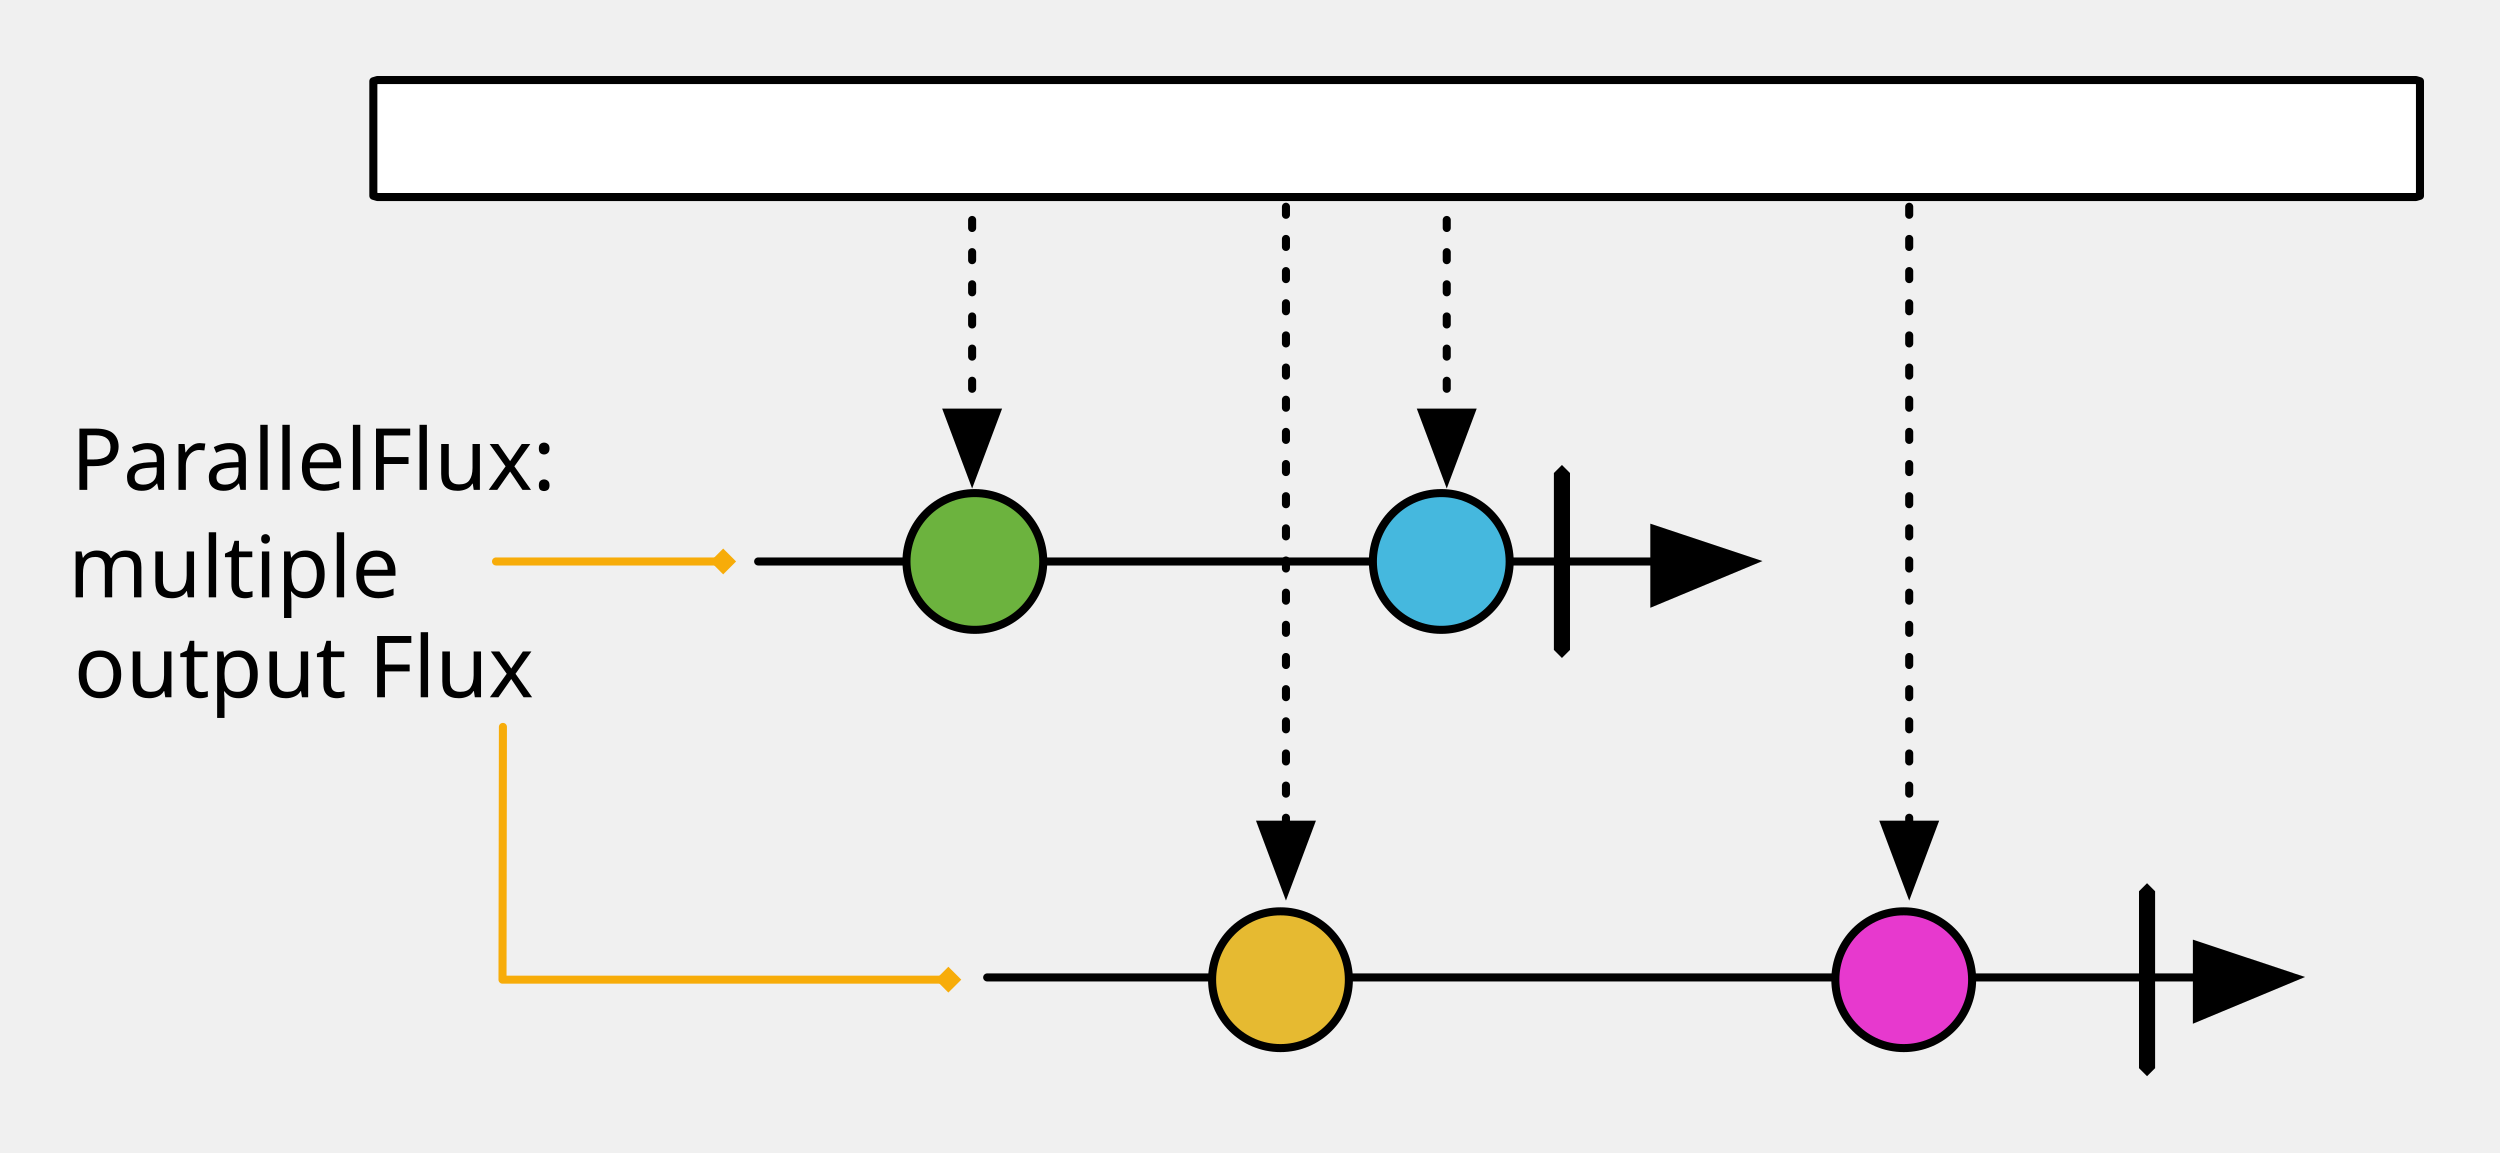
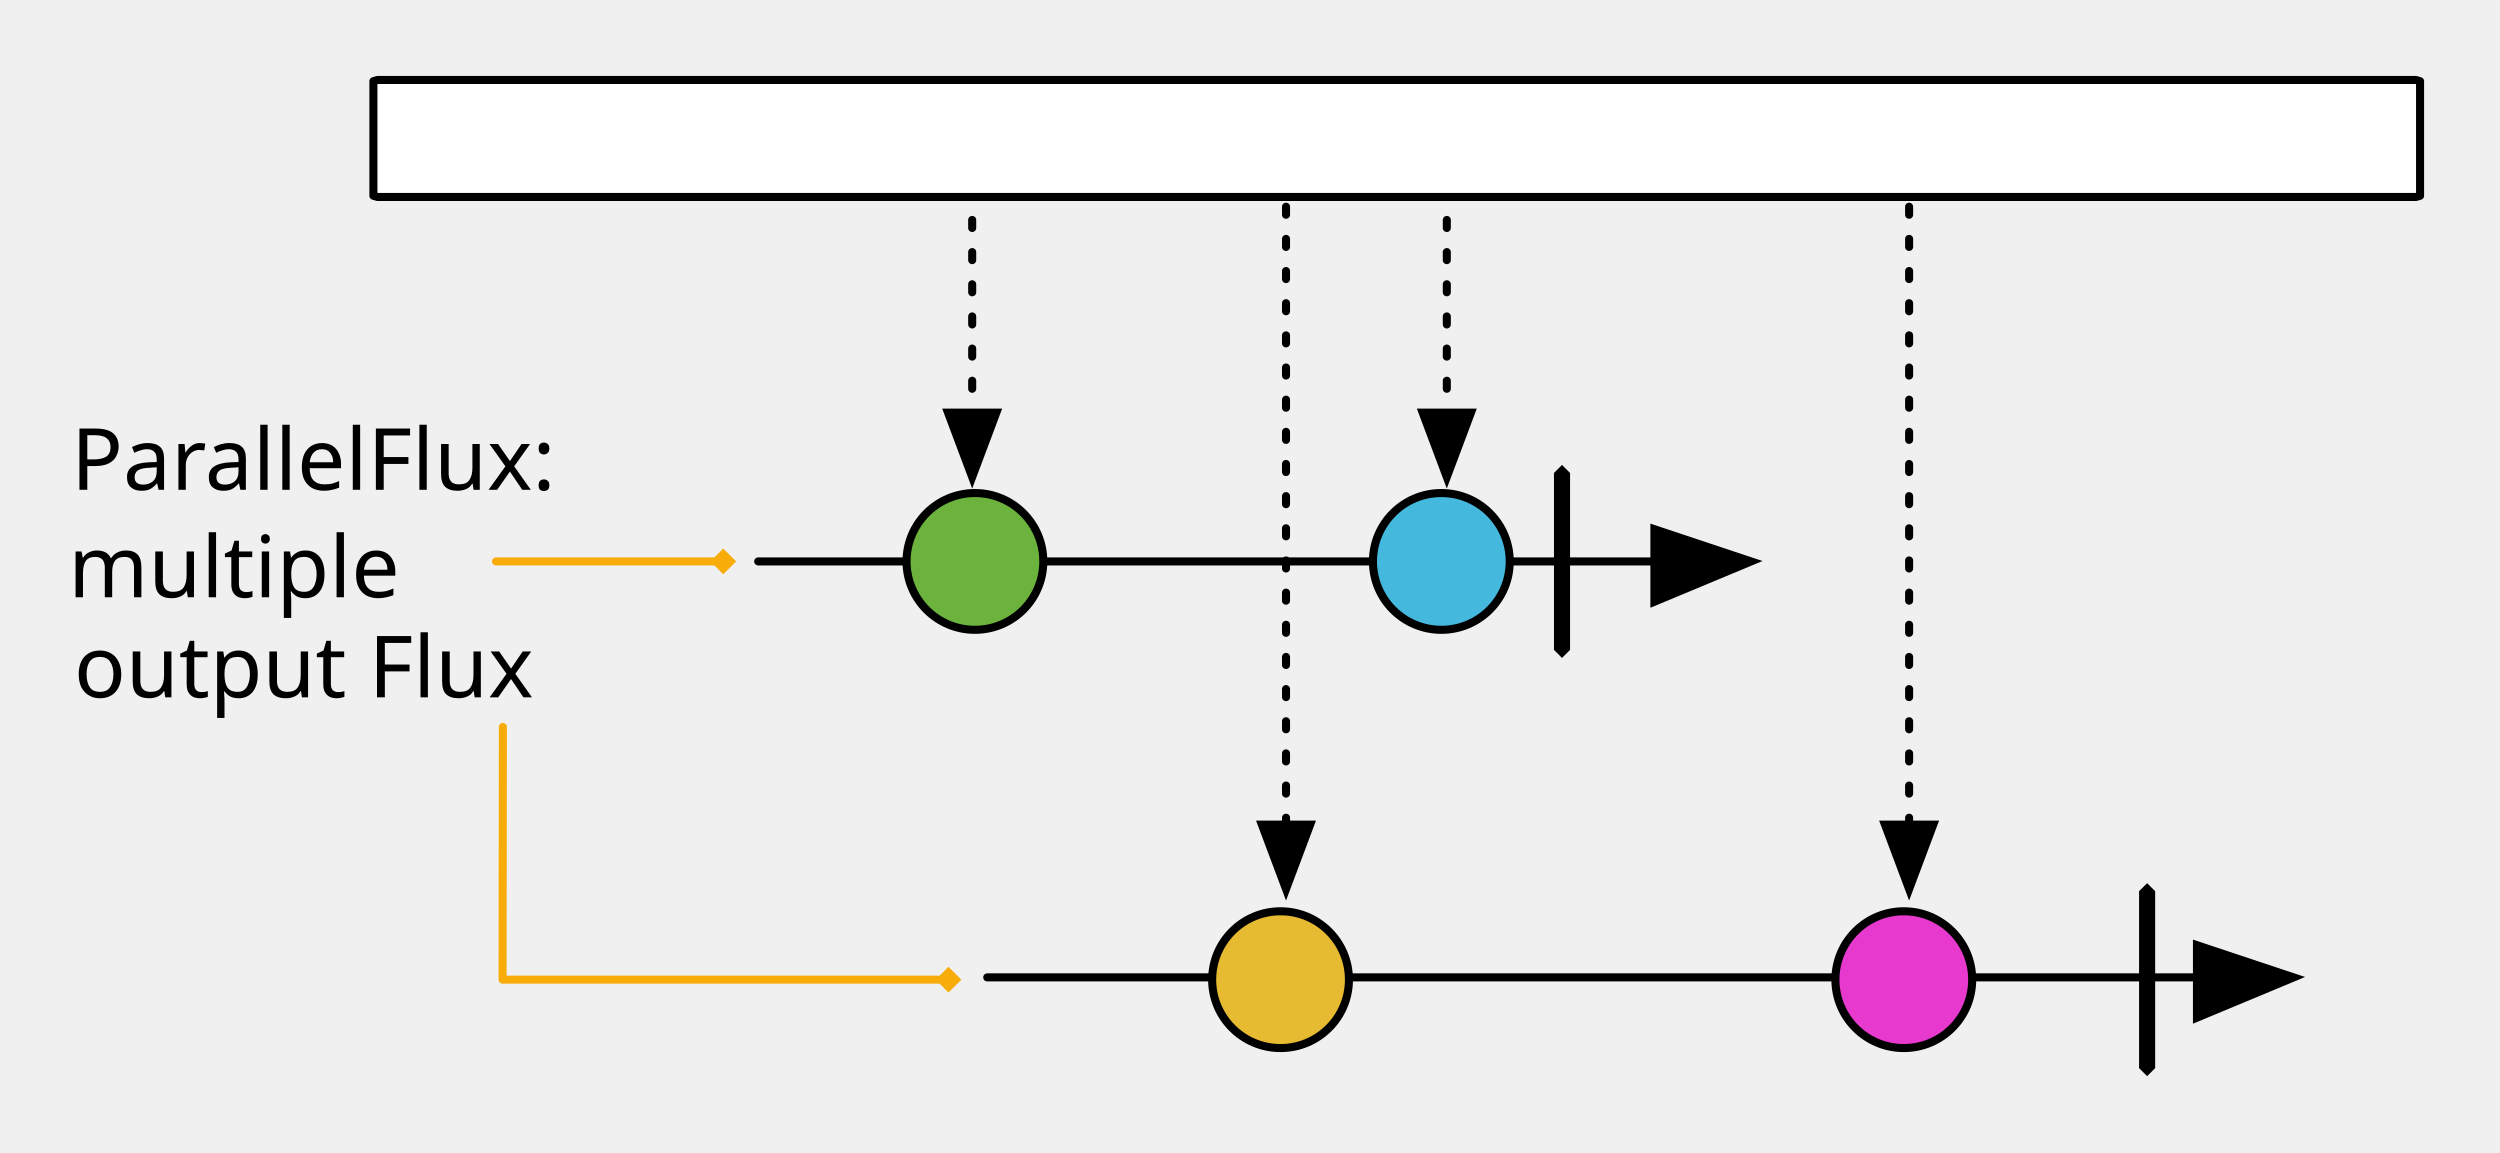
- <svg xmlns="http://www.w3.org/2000/svg" width="164.5mm" height="75.815mm" viewBox="0 0 164.5 75.815" version="1.1" id="svg1251">
+ <svg xmlns="http://www.w3.org/2000/svg" width="621.73" height="286.54" viewBox="0 0 164.5 75.81" version="1.1" id="svg1251">
  <defs id="defs1245">
-     <marker orient="auto" overflow="visible" markerUnits="strokeWidth" id="FilledArrow_Marker-2-4-7-7" stroke-miterlimit="10" viewBox="-1 -6 14 12" markerWidth="14" markerHeight="12" color="#000000" stroke-linejoin="miter">
+     <marker orient="auto" overflow="visible" markerUnits="strokeWidth" id="FilledArrow_Marker-2-4-7-7" stroke-miterlimit="10" viewBox="-1 -6 14 12" markerWidth="14" markerHeight="12" color="#000" stroke-linejoin="miter">
      <g id="g4-2-4-2">
-         <path d="M 12,0 0,-4 v 9 z" id="path2-4-5-0" fill="currentColor" stroke="currentColor" stroke-width="1" />
+         <path d="M12 0L0-4v9z" id="path2-4-5-0" fill="currentColor" stroke="currentColor" stroke-width="1" />
      </g>
    </marker>
-     <marker orient="auto" overflow="visible" markerUnits="strokeWidth" id="FilledArrow_Marker_2-143-6-6" stroke-miterlimit="10" viewBox="-1 -5 11 10" markerWidth="11" markerHeight="10" color="#000000" stroke-linejoin="miter">
+     <marker orient="auto" overflow="visible" markerUnits="strokeWidth" id="FilledArrow_Marker_2-143-6-6" stroke-miterlimit="10" viewBox="-1 -5 11 10" markerWidth="11" markerHeight="10" color="#000" stroke-linejoin="miter">
      <g id="g11-38-1-1">
-         <path d="M 8,0 0,-3 v 6 z" id="path9-2-6-5" fill="currentColor" stroke="currentColor" stroke-width="1" />
+         <path d="M8 0L0-3v6z" id="path9-2-6-5" fill="currentColor" stroke="currentColor" stroke-width="1" />
      </g>
    </marker>
-     <marker orient="auto" overflow="visible" markerUnits="strokeWidth" id="marker1200" stroke-miterlimit="10" viewBox="-1 -5 11 10" markerWidth="11" markerHeight="10" color="#000000" stroke-linejoin="miter">
+     <marker orient="auto" overflow="visible" markerUnits="strokeWidth" id="marker1200" stroke-miterlimit="10" viewBox="-1 -5 11 10" markerWidth="11" markerHeight="10" color="#000" stroke-linejoin="miter">
      <g id="g1198">
-         <path d="M 8,0 0,-3 v 6 z" id="path1196" fill="currentColor" stroke="currentColor" stroke-width="1" />
+         <path d="M8 0L0-3v6z" id="path1196" fill="currentColor" stroke="currentColor" stroke-width="1" />
      </g>
    </marker>
-     <marker orient="auto" overflow="visible" markerUnits="strokeWidth" id="marker1206" stroke-miterlimit="10" viewBox="-1 -6 14 12" markerWidth="14" markerHeight="12" color="#000000" stroke-linejoin="miter">
+     <marker orient="auto" overflow="visible" markerUnits="strokeWidth" id="marker1206" stroke-miterlimit="10" viewBox="-1 -6 14 12" markerWidth="14" markerHeight="12" color="#000" stroke-linejoin="miter">
      <g id="g1204">
-         <path d="M 12,0 0,-4 v 9 z" id="path1202" fill="currentColor" stroke="currentColor" stroke-width="1" />
+         <path d="M12 0L0-4v9z" id="path1202" fill="currentColor" stroke="currentColor" stroke-width="1" />
      </g>
    </marker>
-     <marker orient="auto" overflow="visible" markerUnits="strokeWidth" id="marker1212" stroke-miterlimit="10" viewBox="-1 -5 11 10" markerWidth="11" markerHeight="10" color="#000000" stroke-linejoin="miter">
+     <marker orient="auto" overflow="visible" markerUnits="strokeWidth" id="marker1212" stroke-miterlimit="10" viewBox="-1 -5 11 10" markerWidth="11" markerHeight="10" color="#000" stroke-linejoin="miter">
      <g id="g1210">
-         <path d="M 8,0 0,-3 v 6 z" id="path1208" fill="currentColor" stroke="currentColor" stroke-width="1" />
+         <path d="M8 0L0-3v6z" id="path1208" fill="currentColor" stroke="currentColor" stroke-width="1" />
      </g>
    </marker>
-     <marker orient="auto" overflow="visible" markerUnits="strokeWidth" id="marker1218" stroke-miterlimit="10" viewBox="-1 -5 11 10" markerWidth="11" markerHeight="10" color="#000000" stroke-linejoin="miter">
+     <marker orient="auto" overflow="visible" markerUnits="strokeWidth" id="marker1218" stroke-miterlimit="10" viewBox="-1 -5 11 10" markerWidth="11" markerHeight="10" color="#000" stroke-linejoin="miter">
      <g id="g1216">
-         <path d="M 8,0 0,-3 v 6 z" id="path1214" fill="currentColor" stroke="currentColor" stroke-width="1" />
+         <path d="M8 0L0-3v6z" id="path1214" fill="currentColor" stroke="currentColor" stroke-width="1" />
      </g>
    </marker>
-     <marker style="overflow:visible" id="marker24565-0" refX="0" refY="0" orient="auto">
-       <path transform="scale(0.2)" style="fill:#f7ac09;fill-opacity:1;fill-rule:evenodd;stroke:#f7ac09;stroke-width:1pt;stroke-opacity:1" d="M 0,-7.071 -7.071,0 0,7.071 7.071,0 Z" id="path24563-4" />
+     <marker id="marker24565-0" refX="0" refY="0" orient="auto" overflow="visible">
+       <path d="M0-1.41L-1.41 0 0 1.41 1.41 0z" id="path24563-4" fill="#f7ac09" fill-opacity="1" fill-rule="evenodd" stroke="#f7ac09" stroke-width=".2pt" stroke-opacity="1" />
    </marker>
-     <marker orient="auto" refY="0" refX="0" id="marker77867" style="overflow:visible">
-       <path id="path77865" d="M 0,-7.071 -7.071,0 0,7.071 7.071,0 Z" style="fill:#f7ac09;fill-opacity:1;fill-rule:evenodd;stroke:#f7ac09;stroke-width:1pt;stroke-opacity:1" transform="scale(0.2)" />
+     <marker orient="auto" refY="0" refX="0" id="marker77867" overflow="visible">
+       <path id="path77865" d="M0-1.41L-1.41 0 0 1.41 1.41 0z" fill="#f7ac09" fill-opacity="1" fill-rule="evenodd" stroke="#f7ac09" stroke-width=".2pt" stroke-opacity="1" />
    </marker>
  </defs>
-   <g id="layer1" transform="translate(-23.58316,-110.2592)">
-     <path style="marker-end:url(#FilledArrow_Marker-2-4-7-7)" marker-end="url(#FilledArrow_Marker-2-4-7-7)" stroke-opacity="1" stroke-dasharray="none" stroke-linejoin="round" stroke-linecap="round" stroke-width="0.53" stroke="#000000" fill-opacity="1" fill="none" d="M 73.469,147.204 H 132.439" id="line45-8" />
-     <circle stroke-opacity="1" stroke-dasharray="none" stroke-linejoin="round" stroke-linecap="round" stroke-width="0.53" stroke="#000000" fill-opacity="1" fill="#6cb33e" cx="87.729" cy="147.204" id="ellipse50-9" r="4.5" />
-     <path stroke-opacity="1" stroke-dasharray="none" stroke-width="0.26" stroke="none" fill-opacity="1" fill="#000000" d="m 126.359,140.854 0.53,0.53 v 11.64 l -0.53,0.53 -0.53,-0.53 v -11.64 z" id="path63-9" />
-     <path style="marker-end:url(#FilledArrow_Marker_2-143-6-6)" marker-end="url(#FilledArrow_Marker_2-143-6-6)" stroke-opacity="1" stroke-dasharray="0.529, 1.587" stroke-linejoin="round" stroke-linecap="round" stroke-width="0.53" stroke="#000000" fill-opacity="1" fill="none" id="path14633" d="m 87.549,124.733 v 12.676" />
-     <path stroke-opacity="1" stroke-dasharray="none" stroke-linejoin="round" stroke-linecap="round" stroke-width="0.53" stroke="#000000" fill-opacity="1" fill="#ffffff" id="path38-4-7" d="M 48.419,115.524 H 182.548 l 0.27,0.08 v 7.54 l -0.27,0.08 H 48.419 l -0.27,-0.08 v -7.54 z" />
-     <path style="marker-end:url(#FilledArrow_Marker_2-143-6-6)" marker-end="url(#FilledArrow_Marker_2-143-6-6)" stroke-opacity="1" stroke-dasharray="0.529, 1.587" stroke-linejoin="round" stroke-linecap="round" stroke-width="0.53" stroke="#000000" fill-opacity="1" fill="none" d="m 118.779,124.733 v 12.676" id="path17276" />
-     <circle stroke-opacity="1" stroke-dasharray="none" stroke-linejoin="round" stroke-linecap="round" stroke-width="0.53" stroke="#000000" fill-opacity="1" fill="#45b8de" cx="118.419" cy="147.204" id="circle17284" r="4.5" />
-     <path style="marker-end:url(#FilledArrow_Marker-2-4-7-7)" marker-end="url(#FilledArrow_Marker-2-4-7-7)" stroke-opacity="1" stroke-dasharray="none" stroke-linejoin="round" stroke-linecap="round" stroke-width="0.53" stroke="#000000" fill-opacity="1" fill="none" id="path17178" d="M 88.539,174.574 H 168.139" />
-     <path stroke-opacity="1" stroke-dasharray="none" stroke-width="0.26" stroke="none" fill-opacity="1" fill="#000000" id="path17180" d="m 164.859,168.374 0.53,0.53 v 11.64 l -0.53,0.53 -0.53,-0.53 v -11.64 z" />
-     <path style="marker-end:url(#FilledArrow_Marker_2-143-6-6)" marker-end="url(#FilledArrow_Marker_2-143-6-6)" stroke-opacity="1" stroke-dasharray="0.529, 1.587" stroke-linejoin="round" stroke-linecap="round" stroke-width="0.53" stroke="#000000" fill-opacity="1" fill="none" id="path17182" d="m 108.199,123.864 v 40.66" />
-     <circle stroke-opacity="1" stroke-dasharray="none" stroke-linejoin="round" stroke-linecap="round" stroke-width="0.53" stroke="#000000" fill-opacity="1" fill="#e6ba31" r="4.5" id="circle17184" cy="174.724" cx="107.839" />
-     <path style="marker-end:url(#FilledArrow_Marker_2-143-6-6)" marker-end="url(#FilledArrow_Marker_2-143-6-6)" stroke-opacity="1" stroke-dasharray="0.529, 1.587" stroke-linejoin="round" stroke-linecap="round" stroke-width="0.53" stroke="#000000" fill-opacity="1" fill="none" d="m 149.209,123.864 v 40.66" id="path17186" />
-     <circle stroke-opacity="1" stroke-dasharray="none" stroke-linejoin="round" stroke-linecap="round" stroke-width="0.53" stroke="#000000" fill-opacity="1" fill="#e739ce" cx="148.849" cy="174.724" id="circle17188" r="4.5" />
-     <text xml:space="preserve" style="font-style:normal;font-weight:400;font-size:10.58px;line-height:125%;font-family:sans-serif;letter-spacing:0;word-spacing:0;fill:#000000;fill-opacity:1;stroke:none;stroke-width:0.26;stroke-linecap:butt;stroke-linejoin:miter;stroke-opacity:1" x="28.262" y="142.494" font-style="normal" font-weight="400" font-size="10.58" font-family="sans-serif" letter-spacing="0" word-spacing="0" fill="#000" fill-opacity="1" stroke="none" stroke-width=".26" stroke-linecap="butt" stroke-linejoin="miter" stroke-opacity="1" id="text15355-2">
-       <tspan x="28.262" y="142.494" stroke-width="0.26" id="tspan15357-7" style="font-style:normal;font-variant:normal;font-weight:normal;font-stretch:normal;font-size:5.644px;font-family:sans-serif;-inkscape-font-specification:'sans-serif Normal';font-variant-ligatures:normal;font-variant-caps:normal;font-variant-numeric:normal;font-variant-east-asian:normal">ParallelFlux:</tspan>
+   <g id="layer1" transform="translate(-23.58 -110.26)" stroke-opacity="1" fill-opacity="1">
+     <path marker-end="url(#FilledArrow_Marker-2-4-7-7)" stroke-dasharray="none" stroke-linejoin="round" stroke-linecap="round" stroke-width=".53" stroke="#000" fill="none" d="M73.47 147.2h58.97" id="line45-8" />
+     <circle stroke-dasharray="none" stroke-linejoin="round" stroke-linecap="round" stroke-width=".53" stroke="#000" fill="#6cb33e" cx="87.73" cy="147.2" id="ellipse50-9" r="4.5" />
+     <path stroke-dasharray="none" stroke-width=".26" stroke="none" fill="#000" d="M126.36 140.85l.53.53v11.64l-.53.53-.53-.53v-11.64z" id="path63-9" />
+     <path marker-end="url(#FilledArrow_Marker_2-143-6-6)" stroke-dasharray="0.529, 1.587" stroke-linejoin="round" stroke-linecap="round" stroke-width=".53" stroke="#000" fill="none" id="path14633" d="M87.55 124.73v12.68" />
+     <path stroke-dasharray="none" stroke-linejoin="round" stroke-linecap="round" stroke-width=".53" stroke="#000" fill="#fff" id="path38-4-7" d="M48.42 115.52h134.13l.27.08v7.54l-.27.08H48.42l-.27-.08v-7.54z" />
+     <path marker-end="url(#FilledArrow_Marker_2-143-6-6)" stroke-dasharray="0.529, 1.587" stroke-linejoin="round" stroke-linecap="round" stroke-width=".53" stroke="#000" fill="none" d="M118.78 124.73v12.68" id="path17276" />
+     <circle stroke-dasharray="none" stroke-linejoin="round" stroke-linecap="round" stroke-width=".53" stroke="#000" fill="#45b8de" cx="118.42" cy="147.2" id="circle17284" r="4.5" />
+     <path marker-end="url(#FilledArrow_Marker-2-4-7-7)" stroke-dasharray="none" stroke-linejoin="round" stroke-linecap="round" stroke-width=".53" stroke="#000" fill="none" id="path17178" d="M88.54 174.57h79.6" />
+     <path stroke-dasharray="none" stroke-width=".26" stroke="none" fill="#000" id="path17180" d="M164.86 168.37l.53.53v11.64l-.53.53-.53-.53V168.9z" />
+     <path marker-end="url(#FilledArrow_Marker_2-143-6-6)" stroke-dasharray="0.529, 1.587" stroke-linejoin="round" stroke-linecap="round" stroke-width=".53" stroke="#000" fill="none" id="path17182" d="M108.2 123.86v40.66" />
+     <circle stroke-dasharray="none" stroke-linejoin="round" stroke-linecap="round" stroke-width=".53" stroke="#000" fill="#e6ba31" r="4.5" id="circle17184" cy="174.72" cx="107.84" />
+     <path marker-end="url(#FilledArrow_Marker_2-143-6-6)" stroke-dasharray="0.529, 1.587" stroke-linejoin="round" stroke-linecap="round" stroke-width=".53" stroke="#000" fill="none" d="M149.2 123.86v40.66" id="path17186" />
+     <circle stroke-dasharray="none" stroke-linejoin="round" stroke-linecap="round" stroke-width=".53" stroke="#000" fill="#e739ce" cx="148.85" cy="174.72" id="circle17188" r="4.5" />
+     <text xml:space="preserve" style="line-height:125%" x="28.26" y="142.49" font-style="normal" font-weight="400" font-size="10.58" font-family="sans-serif" letter-spacing="0" word-spacing="0" fill="#000" stroke="none" stroke-width=".26" stroke-linecap="butt" stroke-linejoin="miter" id="text15355-2">
+       <tspan x="28.26" y="142.49" stroke-width=".26" id="tspan15357-7" style="-inkscape-font-specification:'sans-serif Normal';font-variant-ligatures:normal;font-variant-caps:normal;font-variant-numeric:normal;font-variant-east-asian:normal" font-style="normal" font-variant="normal" font-weight="400" font-stretch="normal" font-size="5.64" font-family="sans-serif">ParallelFlux:</tspan>
    </text>
-     <path style="stroke:#f7ac09;stroke-width:0.53;stroke-miterlimit:4;stroke-dasharray:none;stroke-dashoffset:0;stroke-opacity:1;marker-end:url(#marker24565-0)" id="path22847" d="m 56.221,147.204 h 14.948" fill="none" fill-opacity="1" stroke="#000" stroke-width=".53" stroke-linecap="round" stroke-linejoin="round" stroke-dasharray=".529,1.587" stroke-opacity="1" marker-end="url(#FilledArrow_Marker_2)" />
-     <text id="text77805" stroke-opacity="1" stroke-linejoin="miter" stroke-linecap="butt" stroke-width=".26" stroke="none" fill-opacity="1" fill="#000" word-spacing="0" letter-spacing="0" font-family="sans-serif" font-size="10.58" font-weight="400" font-style="normal" y="149.562" x="28.073" style="font-style:normal;font-weight:400;font-size:10.58px;line-height:125%;font-family:sans-serif;letter-spacing:0;word-spacing:0;fill:#000000;fill-opacity:1;stroke:none;stroke-width:0.26;stroke-linecap:butt;stroke-linejoin:miter;stroke-opacity:1" xml:space="preserve">
-       <tspan id="tspan77807" style="font-style:normal;font-variant:normal;font-weight:normal;font-stretch:normal;font-size:5.644px;font-family:sans-serif;-inkscape-font-specification:'sans-serif Normal';font-variant-ligatures:normal;font-variant-caps:normal;font-variant-numeric:normal;font-variant-east-asian:normal" stroke-width="0.26" y="149.562" x="28.073">multiple</tspan>
+     <path id="path22847" d="M56.22 147.2h14.95" fill="none" stroke="#f7ac09" stroke-width=".53" stroke-linecap="round" stroke-linejoin="round" stroke-dasharray="none" marker-end="url(#marker24565-0)" stroke-miterlimit="4" stroke-dashoffset="0" />
+     <text id="text77805" stroke-linejoin="miter" stroke-linecap="butt" stroke-width=".26" stroke="none" fill="#000" word-spacing="0" letter-spacing="0" font-family="sans-serif" font-size="10.58" font-weight="400" font-style="normal" y="149.56" x="28.07" style="line-height:125%" xml:space="preserve">
+       <tspan id="tspan77807" style="-inkscape-font-specification:'sans-serif Normal';font-variant-ligatures:normal;font-variant-caps:normal;font-variant-numeric:normal;font-variant-east-asian:normal" stroke-width=".26" y="149.56" x="28.07" font-style="normal" font-variant="normal" font-weight="400" font-stretch="normal" font-size="5.64" font-family="sans-serif">multiple</tspan>
    </text>
-     <text id="text77801" stroke-opacity="1" stroke-linejoin="miter" stroke-linecap="butt" stroke-width=".26" stroke="none" fill-opacity="1" fill="#000" word-spacing="0" letter-spacing="0" font-family="sans-serif" font-size="10.58" font-weight="400" font-style="normal" y="156.139" x="28.451" style="font-style:normal;font-weight:400;font-size:10.58px;line-height:125%;font-family:sans-serif;letter-spacing:0;word-spacing:0;fill:#000000;fill-opacity:1;stroke:none;stroke-width:0.26;stroke-linecap:butt;stroke-linejoin:miter;stroke-opacity:1" xml:space="preserve">
-       <tspan id="tspan77803" style="font-style:normal;font-variant:normal;font-weight:normal;font-stretch:normal;font-size:5.644px;font-family:sans-serif;-inkscape-font-specification:'sans-serif Normal';font-variant-ligatures:normal;font-variant-caps:normal;font-variant-numeric:normal;font-variant-east-asian:normal" stroke-width="0.26" y="156.139" x="28.451">output Flux</tspan>
+     <text id="text77801" stroke-linejoin="miter" stroke-linecap="butt" stroke-width=".26" stroke="none" fill="#000" word-spacing="0" letter-spacing="0" font-family="sans-serif" font-size="10.58" font-weight="400" font-style="normal" y="156.14" x="28.45" style="line-height:125%" xml:space="preserve">
+       <tspan id="tspan77803" style="-inkscape-font-specification:'sans-serif Normal';font-variant-ligatures:normal;font-variant-caps:normal;font-variant-numeric:normal;font-variant-east-asian:normal" stroke-width=".26" y="156.14" x="28.45" font-style="normal" font-variant="normal" font-weight="400" font-stretch="normal" font-size="5.64" font-family="sans-serif">output Flux</tspan>
    </text>
-     <path marker-end="url(#FilledArrow_Marker_2)" stroke-opacity="1" stroke-dasharray=".529,1.587" stroke-linejoin="round" stroke-linecap="round" stroke-width=".53" stroke="#000" fill-opacity="1" fill="none" d="m 56.675,158.09 -0.027,16.631 h 29.338" id="path77863" style="stroke:#f7ac09;stroke-width:0.53;stroke-miterlimit:4;stroke-dasharray:none;stroke-dashoffset:0;stroke-opacity:1;marker-end:url(#marker77867)" />
+     <path marker-end="url(#marker77867)" stroke-dasharray="none" stroke-linejoin="round" stroke-linecap="round" stroke-width=".53" stroke="#f7ac09" fill="none" d="M56.67 158.09l-.02 16.63h29.34" id="path77863" stroke-miterlimit="4" stroke-dashoffset="0" />
  </g>
</svg>
